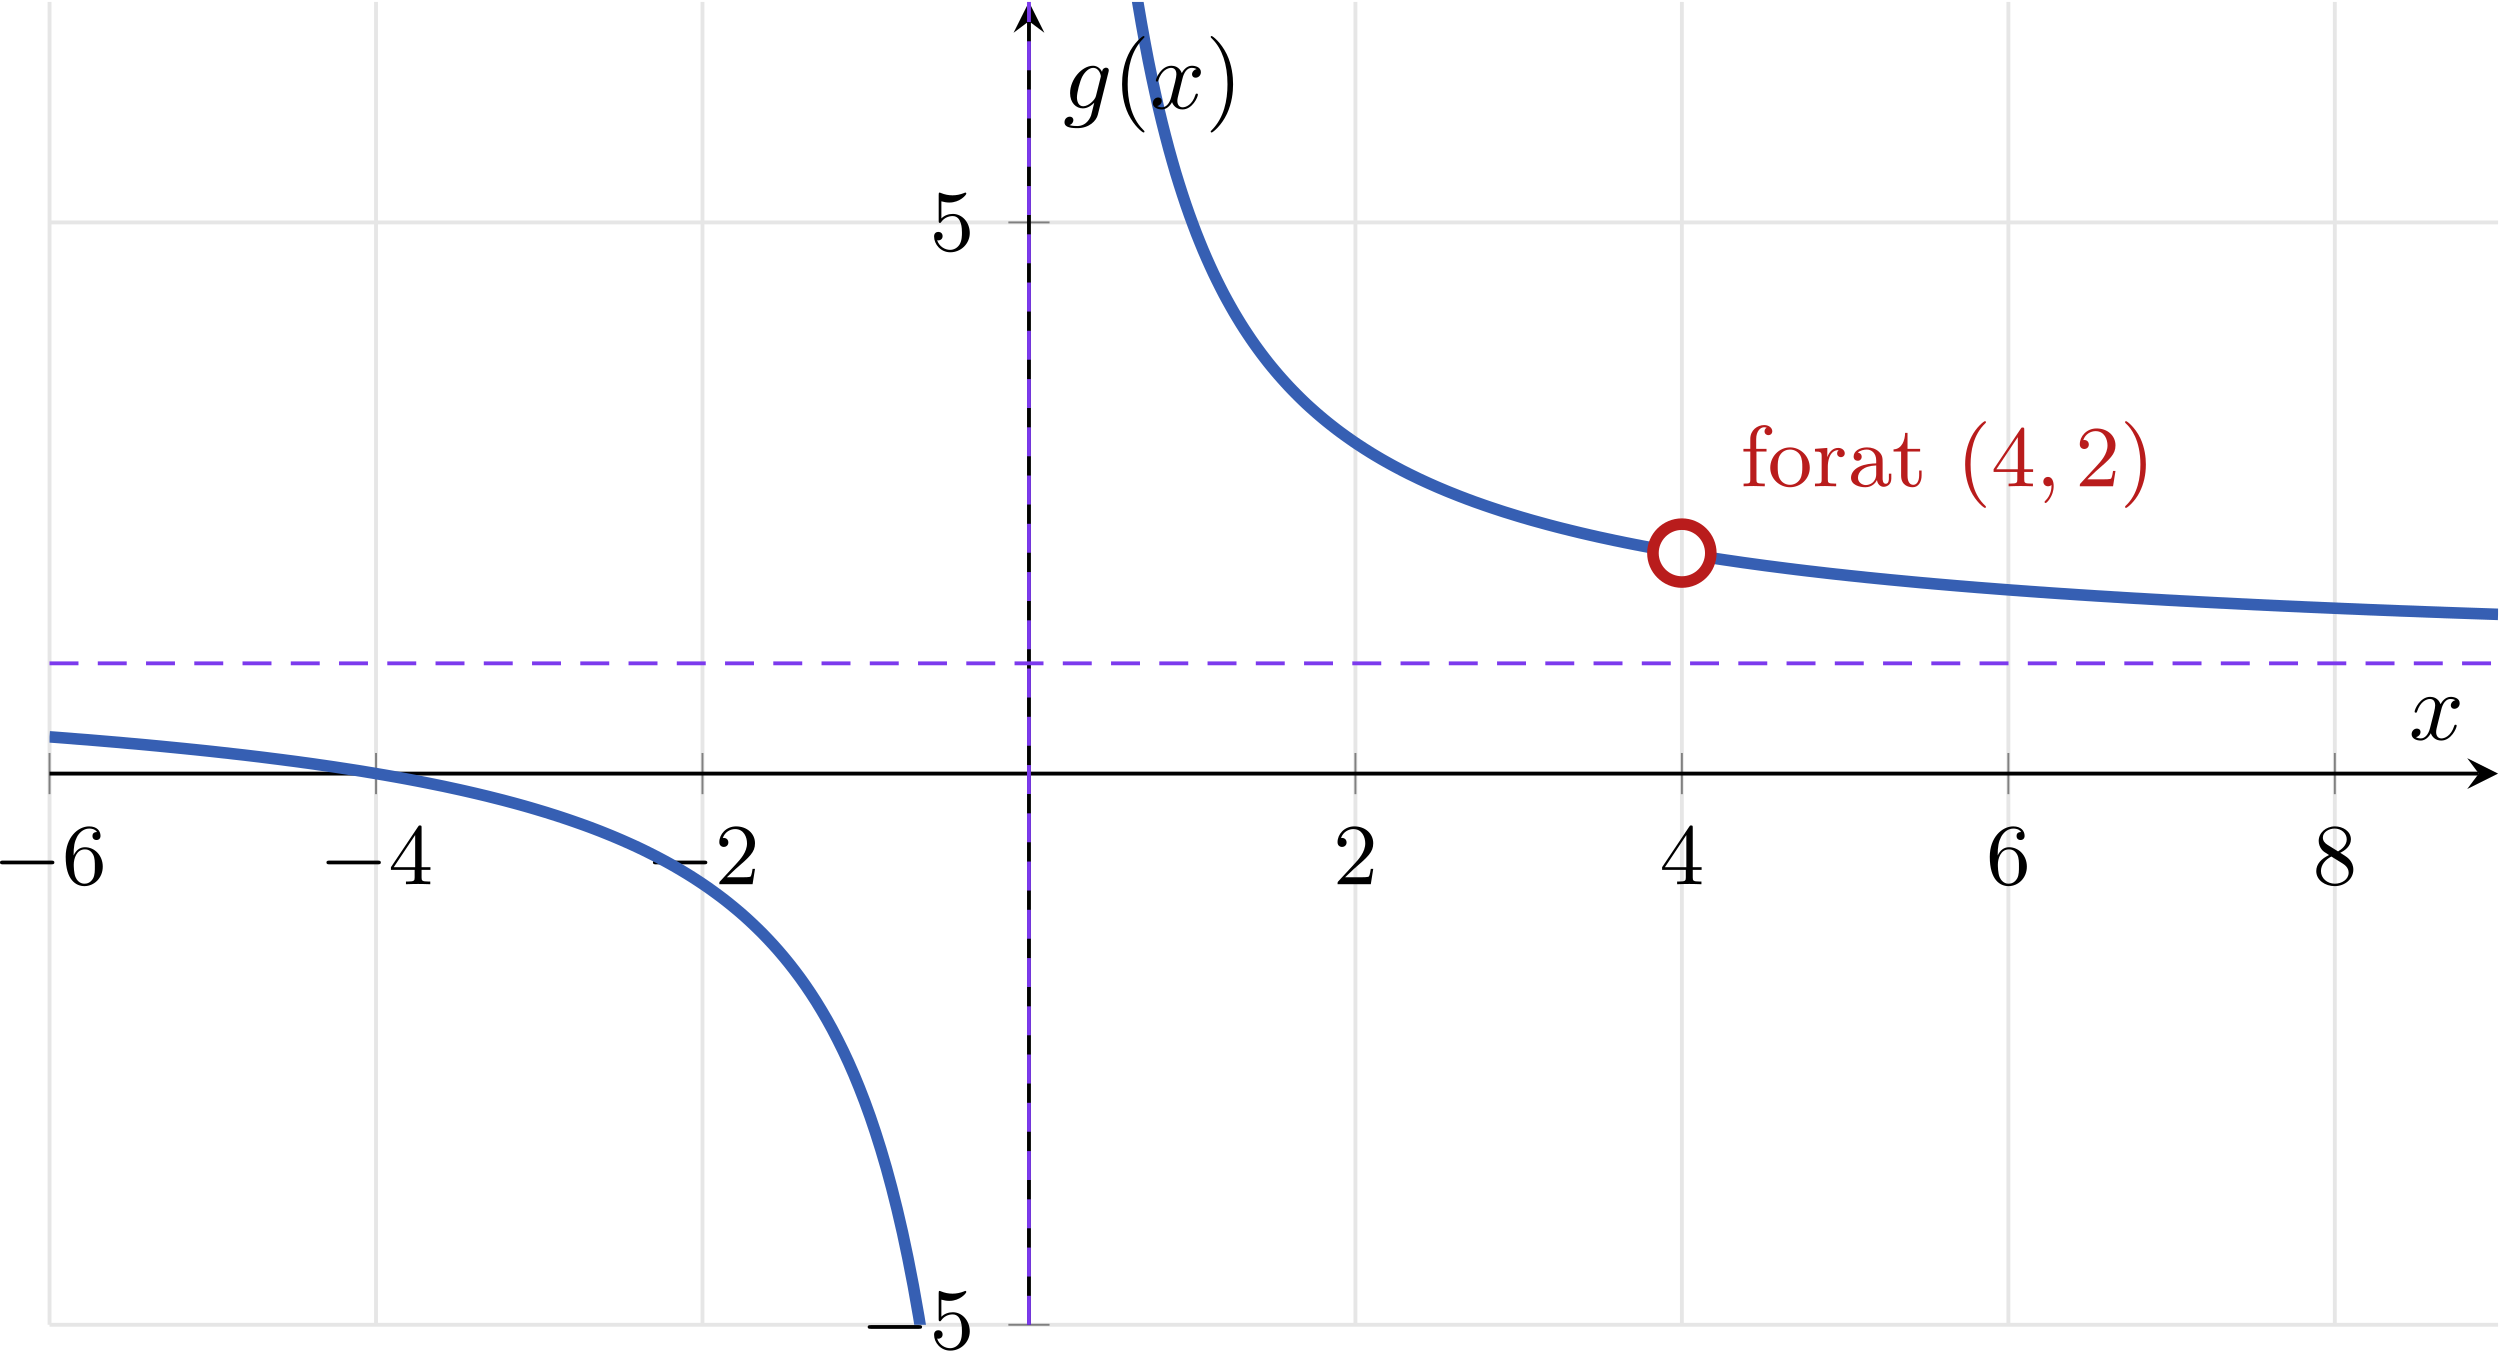
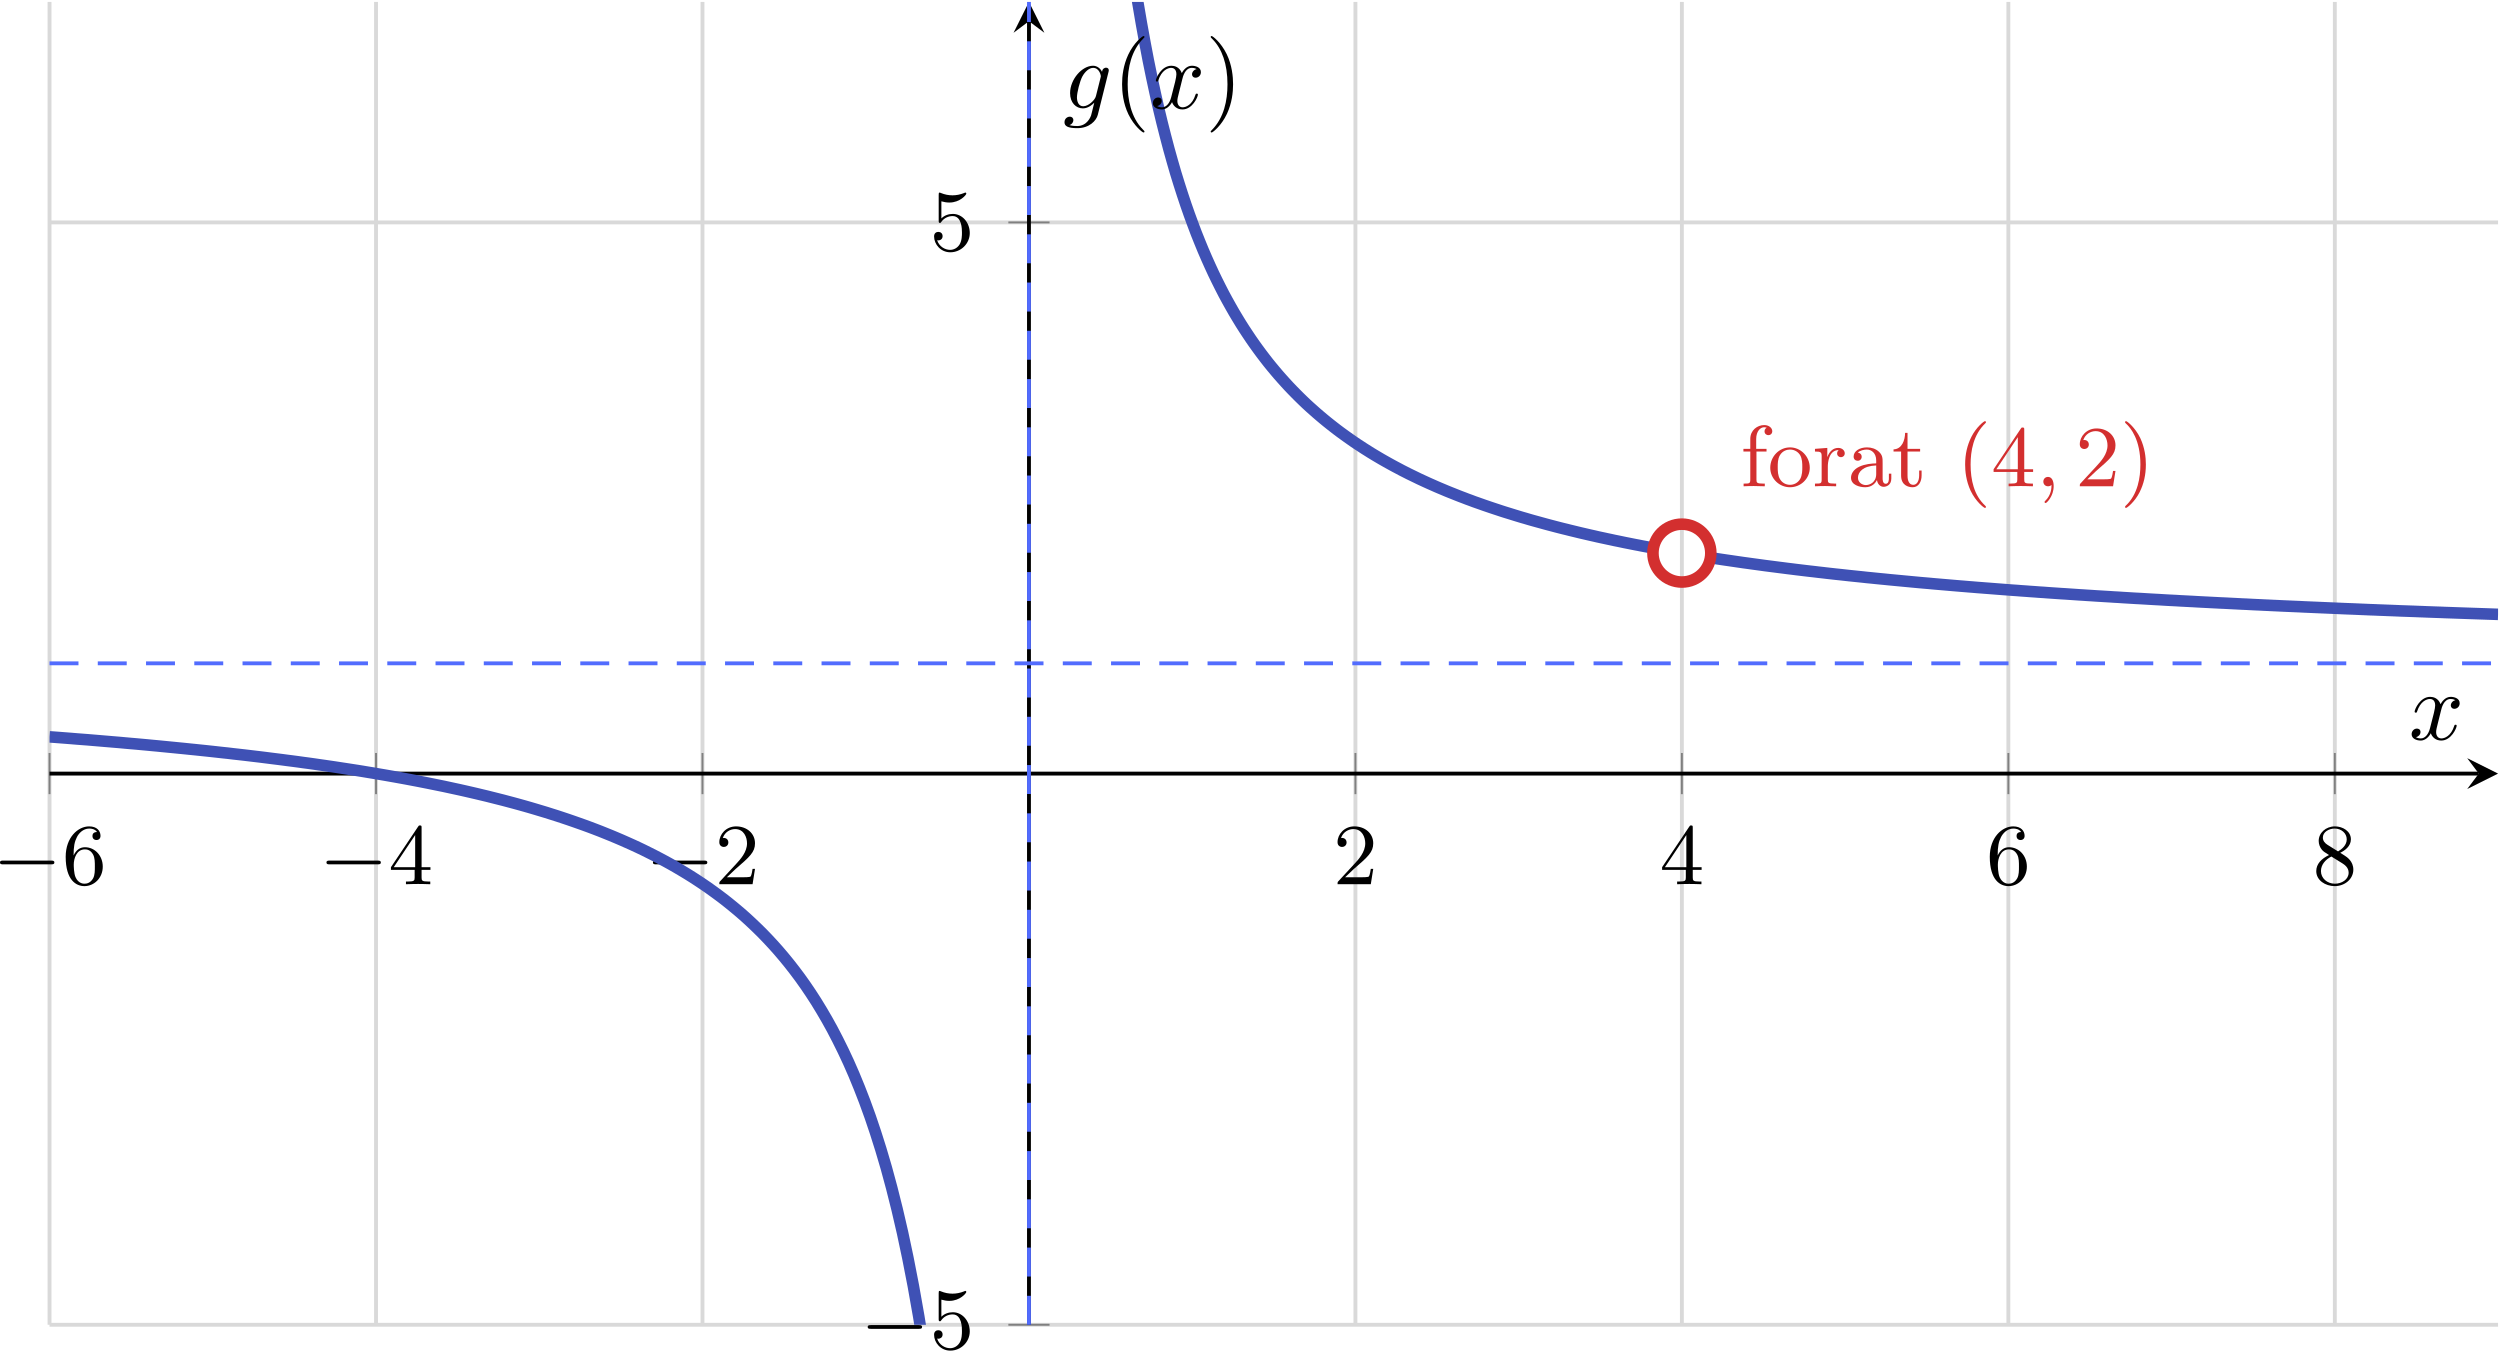
<svg xmlns="http://www.w3.org/2000/svg" xmlns:xlink="http://www.w3.org/1999/xlink" version="1.1" width="258.13pt" height="139.456pt" viewBox="-62.927 -67.019 258.13 139.456">
  <defs>
    <clipPath id="clip1">
      <path d="M-57.813 69.766H195.003V-66.82H-57.813Z" />
    </clipPath>
    <path id="g0-0" d="M6.052-2.053C6.214-2.053 6.384-2.053 6.384-2.251C6.384-2.439 6.205-2.439 6.052-2.439H1.103C.95-2.439 .771-2.439 .771-2.251C.771-2.053 .941-2.053 1.103-2.053H6.052Z" />
    <path id="g1-59" d="M1.632-.143C1.632 .152 1.632 .888 .968 1.524C.915 1.578 .915 1.587 .915 1.623C.915 1.686 .977 1.731 1.031 1.731C1.13 1.731 1.856 1.031 1.856-.018C1.856-.574 1.659-.968 1.273-.968C.968-.968 .789-.735 .789-.484S.968 0 1.273 0C1.408 0 1.542-.045 1.632-.143Z" />
    <path id="g2-40" d="M3.058 2.134C3.058 2.089 3.031 2.062 2.977 2C1.82 .941 1.47-.672 1.47-2.242C1.47-3.631 1.739-5.317 3.004-6.519C3.04-6.554 3.058-6.581 3.058-6.626C3.058-6.689 3.013-6.725 2.95-6.725C2.842-6.725 2.035-6.079 1.551-5.102C1.121-4.241 .906-3.318 .906-2.251C.906-1.605 .986-.583 1.479 .475C2.008 1.578 2.842 2.233 2.95 2.233C3.013 2.233 3.058 2.197 3.058 2.134Z" />
    <path id="g2-41" d="M2.672-2.251C2.672-2.986 2.564-3.972 2.098-4.967C1.569-6.07 .735-6.725 .628-6.725C.538-6.725 .52-6.653 .52-6.626C.52-6.581 .538-6.554 .601-6.492C1.121-6.025 2.107-4.806 2.107-2.251C2.107-.968 1.874 .816 .574 2.026C.556 2.053 .52 2.089 .52 2.134C.52 2.161 .538 2.233 .628 2.233C.735 2.233 1.542 1.587 2.026 .61C2.457-.251 2.672-1.175 2.672-2.251Z" />
    <path id="g2-50" d="M4.142-1.587H3.891C3.873-1.47 3.802-.941 3.685-.798C3.631-.717 3.013-.717 2.833-.717H1.237L2.125-1.56C3.596-2.833 4.142-3.309 4.142-4.223C4.142-5.254 3.291-5.972 2.188-5.972C1.157-5.972 .457-5.156 .457-4.34C.457-3.891 .843-3.847 .924-3.847C1.121-3.847 1.39-3.99 1.39-4.313C1.39-4.582 1.201-4.779 .924-4.779C.879-4.779 .852-4.779 .816-4.77C1.031-5.407 1.605-5.694 2.089-5.694C3.004-5.694 3.318-4.842 3.318-4.223C3.318-3.309 2.627-2.564 2.197-2.098L.556-.323C.457-.224 .457-.206 .457 0H3.891L4.142-1.587Z" />
    <path id="g2-52" d="M.26-1.757V-1.479H2.708V-.708C2.708-.377 2.681-.278 2.008-.278H1.811V0C2.376-.027 3.004-.027 3.067-.027C3.111-.027 3.757-.027 4.322 0V-.278H4.125C3.452-.278 3.425-.377 3.425-.708V-1.479H4.34V-1.757H3.425V-5.828C3.425-6.007 3.425-6.07 3.255-6.07C3.147-6.07 3.138-6.061 3.058-5.936L.26-1.757ZM.547-1.757L2.762-5.075V-1.757H.547Z" />
    <path id="g2-53" d="M.933-3.093C.933-2.932 .933-2.833 1.058-2.833C1.13-2.833 1.157-2.869 1.21-2.95C1.479-3.327 1.91-3.542 2.376-3.542C3.335-3.542 3.335-2.161 3.335-1.838C3.335-1.56 3.335-1.004 3.084-.601C2.842-.224 2.466-.054 2.116-.054C1.587-.054 .986-.386 .771-1.049C.78-1.049 .834-1.031 .897-1.031C1.076-1.031 1.336-1.148 1.336-1.47C1.336-1.748 1.139-1.91 .897-1.91C.708-1.91 .457-1.802 .457-1.444C.457-.628 1.139 .197 2.134 .197C3.219 .197 4.142-.681 4.142-1.793C4.142-2.878 3.371-3.766 2.394-3.766C1.964-3.766 1.524-3.622 1.21-3.3V-5.066C1.479-4.985 1.757-4.94 2.035-4.94C3.138-4.94 3.784-5.738 3.784-5.855C3.784-5.936 3.73-5.972 3.685-5.972C3.667-5.972 3.649-5.972 3.569-5.927C3.147-5.756 2.735-5.685 2.358-5.685C1.973-5.685 1.569-5.756 1.157-5.927C1.067-5.972 1.049-5.972 1.04-5.972C.933-5.972 .933-5.882 .933-5.73V-3.093Z" />
    <path id="g2-54" d="M1.201-2.968C1.201-3.882 1.3-4.394 1.542-4.86C1.722-5.227 2.161-5.747 2.824-5.747C3.004-5.747 3.416-5.712 3.622-5.389C3.291-5.389 3.147-5.218 3.147-4.976C3.147-4.743 3.309-4.564 3.56-4.564S3.981-4.725 3.981-4.994C3.981-5.496 3.622-5.972 2.806-5.972C1.65-5.972 .386-4.833 .386-2.833C.386-.403 1.479 .197 2.322 .197C3.318 .197 4.214-.637 4.214-1.82C4.214-2.959 3.389-3.82 2.376-3.82C1.838-3.82 1.453-3.506 1.201-2.968ZM2.313-.054C1.802-.054 1.506-.475 1.399-.735C1.228-1.139 1.219-1.883 1.219-2.026C1.219-2.627 1.497-3.596 2.358-3.596C2.502-3.596 2.941-3.596 3.228-3.04C3.398-2.699 3.398-2.26 3.398-1.829S3.398-.959 3.228-.628C2.95-.117 2.555-.054 2.313-.054Z" />
    <path id="g2-56" d="M1.542-4.071C1.273-4.241 1.067-4.483 1.067-4.815C1.067-5.398 1.695-5.747 2.286-5.747C2.977-5.747 3.533-5.263 3.533-4.636S2.995-3.596 2.636-3.389L1.542-4.071ZM2.86-3.246C3.309-3.461 3.963-3.909 3.963-4.636C3.963-5.478 3.12-5.972 2.313-5.972C1.372-5.972 .637-5.299 .637-4.474C.637-4.133 .762-3.811 .977-3.551C1.13-3.38 1.184-3.344 1.704-3.013C.915-2.636 .386-2.089 .386-1.354C.386-.403 1.327 .197 2.295 .197C3.335 .197 4.214-.538 4.214-1.506C4.214-2.376 3.551-2.806 3.327-2.95C3.228-3.022 2.968-3.183 2.86-3.246ZM1.946-2.86L3.075-2.161C3.282-2.026 3.73-1.739 3.73-1.193C3.73-.484 3.013-.054 2.304-.054C1.524-.054 .87-.61 .87-1.354C.87-2 1.318-2.537 1.946-2.86Z" />
    <path id="g2-97" d="M3.067-.646C3.111-.269 3.371 .054 3.757 .054C3.981 .054 4.546-.081 4.546-.798V-1.3H4.295V-.807C4.295-.708 4.295-.26 3.972-.26S3.649-.69 3.649-.834V-2.403C3.649-2.914 3.649-3.219 3.246-3.587C2.914-3.882 2.484-4.017 2.035-4.017C1.282-4.017 .655-3.64 .655-3.067C.655-2.789 .843-2.636 1.076-2.636C1.318-2.636 1.488-2.815 1.488-3.049C1.488-3.434 1.094-3.479 1.085-3.479C1.327-3.712 1.757-3.793 2.017-3.793C2.475-3.793 2.986-3.452 2.986-2.663V-2.367C2.502-2.349 1.829-2.304 1.228-2.017C.583-1.704 .386-1.237 .386-.879C.386-.143 1.255 .099 1.856 .099C2.6 .099 2.941-.395 3.067-.646ZM2.986-1.264C2.986-.395 2.313-.126 1.919-.126C1.497-.126 1.103-.43 1.103-.879C1.103-1.47 1.614-2.098 2.986-2.152V-1.264Z" />
    <path id="g2-102" d="M2.69-3.587V-3.865H1.623V-4.878C1.623-5.694 2.062-6.097 2.448-6.097C2.537-6.097 2.627-6.079 2.717-6.043C2.627-6.007 2.484-5.9 2.484-5.676C2.484-5.443 2.654-5.281 2.878-5.281C3.12-5.281 3.282-5.452 3.282-5.685C3.282-6.025 2.941-6.321 2.448-6.321C1.748-6.321 1.013-5.792 1.013-4.896V-3.865H.305V-3.587H1.013V-.69C1.013-.278 .915-.278 .323-.278V0C.798-.018 .915-.027 1.372-.027C1.731-.027 1.946-.018 2.511 0V-.278H2.331C1.677-.278 1.65-.377 1.65-.708V-3.587H2.69Z" />
    <path id="g2-111" d="M4.34-1.91C4.34-3.084 3.407-4.017 2.304-4.017C1.166-4.017 .26-3.058 .26-1.91C.26-.789 1.193 .099 2.295 .099C3.434 .099 4.34-.807 4.34-1.91ZM2.304-.152C1.856-.152 1.479-.377 1.273-.726C1.04-1.103 1.031-1.578 1.031-1.991C1.031-2.322 1.031-2.833 1.255-3.201C1.524-3.658 1.973-3.793 2.295-3.793C2.806-3.793 3.174-3.506 3.353-3.201C3.56-2.824 3.569-2.367 3.569-1.991C3.569-1.659 3.569-1.139 3.344-.744C3.093-.332 2.681-.152 2.304-.152Z" />
    <path id="g2-114" d="M1.596-2.053C1.596-2.421 1.695-3.739 2.717-3.739V-3.73C2.699-3.721 2.555-3.613 2.555-3.398C2.555-3.156 2.744-3.004 2.95-3.004C3.138-3.004 3.344-3.138 3.344-3.407C3.344-3.694 3.075-3.963 2.672-3.963C2.134-3.963 1.757-3.587 1.551-3.031H1.542V-3.963L.269-3.865V-3.587C.879-3.587 .959-3.524 .959-3.084V-.69C.959-.278 .861-.278 .269-.278V0C.744-.018 .861-.027 1.318-.027C1.677-.027 1.892-.018 2.457 0V-.278H2.277C1.623-.278 1.596-.377 1.596-.708V-2.053Z" />
    <path id="g2-116" d="M2.914-3.587V-3.865H1.614V-5.514H1.363C1.354-4.761 1.04-3.838 .17-3.811V-3.587H.95V-1.112C.95-.108 1.677 .099 2.152 .099C2.753 .099 3.067-.475 3.067-1.112V-1.623H2.815V-1.139C2.815-.475 2.537-.152 2.215-.152C1.614-.152 1.614-.941 1.614-1.103V-3.587H2.914Z" />
    <path id="g3-103" d="M4.692-3.756C4.702-3.816 4.722-3.866 4.722-3.935C4.722-4.105 4.603-4.204 4.433-4.204C4.334-4.204 4.065-4.134 4.025-3.776C3.846-4.144 3.497-4.403 3.098-4.403C1.963-4.403 .727-3.009 .727-1.574C.727-.588 1.335 0 2.052 0C2.64 0 3.108-.468 3.208-.578L3.218-.568C3.009 .319 2.889 .727 2.889 .747C2.849 .837 2.511 1.823 1.455 1.823C1.265 1.823 .936 1.813 .658 1.724C.956 1.634 1.066 1.375 1.066 1.205C1.066 1.046 .956 .857 .687 .857C.468 .857 .149 1.036 .149 1.435C.149 1.843 .518 2.042 1.474 2.042C2.72 2.042 3.437 1.265 3.587 .667L4.692-3.756ZM3.397-1.275C3.337-1.016 3.108-.767 2.889-.578C2.68-.399 2.371-.219 2.082-.219C1.584-.219 1.435-.737 1.435-1.136C1.435-1.614 1.724-2.79 1.993-3.298C2.262-3.786 2.69-4.184 3.108-4.184C3.766-4.184 3.905-3.377 3.905-3.328S3.885-3.218 3.875-3.178L3.397-1.275Z" />
    <path id="g3-120" d="M3.328-3.009C3.387-3.268 3.616-4.184 4.314-4.184C4.364-4.184 4.603-4.184 4.812-4.055C4.533-4.005 4.334-3.756 4.334-3.517C4.334-3.357 4.443-3.168 4.712-3.168C4.932-3.168 5.25-3.347 5.25-3.746C5.25-4.264 4.663-4.403 4.324-4.403C3.746-4.403 3.397-3.875 3.278-3.646C3.029-4.304 2.491-4.403 2.202-4.403C1.166-4.403 .598-3.118 .598-2.869C.598-2.77 .697-2.77 .717-2.77C.797-2.77 .827-2.79 .847-2.879C1.186-3.935 1.843-4.184 2.182-4.184C2.371-4.184 2.72-4.095 2.72-3.517C2.72-3.208 2.55-2.54 2.182-1.146C2.022-.528 1.674-.11 1.235-.11C1.176-.11 .946-.11 .737-.239C.986-.289 1.205-.498 1.205-.777C1.205-1.046 .986-1.126 .837-1.126C.538-1.126 .289-.867 .289-.548C.289-.09 .787 .11 1.225 .11C1.883 .11 2.242-.588 2.271-.648C2.391-.279 2.75 .11 3.347 .11C4.374 .11 4.941-1.176 4.941-1.425C4.941-1.524 4.852-1.524 4.822-1.524C4.732-1.524 4.712-1.484 4.692-1.415C4.364-.349 3.686-.11 3.367-.11C2.979-.11 2.819-.428 2.819-.767C2.819-.986 2.879-1.205 2.989-1.644L3.328-3.009Z" />
    <path id="g4-40" d="M3.298 2.391C3.298 2.361 3.298 2.341 3.128 2.172C1.883 .917 1.564-.966 1.564-2.491C1.564-4.224 1.943-5.958 3.168-7.203C3.298-7.323 3.298-7.342 3.298-7.372C3.298-7.442 3.258-7.472 3.198-7.472C3.098-7.472 2.202-6.795 1.614-5.529C1.106-4.433 .986-3.328 .986-2.491C.986-1.714 1.096-.508 1.644 .618C2.242 1.843 3.098 2.491 3.198 2.491C3.258 2.491 3.298 2.461 3.298 2.391Z" />
    <path id="g4-41" d="M2.879-2.491C2.879-3.268 2.77-4.473 2.222-5.599C1.624-6.824 .767-7.472 .667-7.472C.608-7.472 .568-7.432 .568-7.372C.568-7.342 .568-7.323 .757-7.143C1.733-6.157 2.301-4.573 2.301-2.491C2.301-.787 1.933 .966 .697 2.222C.568 2.341 .568 2.361 .568 2.391C.568 2.451 .608 2.491 .667 2.491C.767 2.491 1.664 1.813 2.252 .548C2.76-.548 2.879-1.654 2.879-2.491Z" />
  </defs>
  <g id="page1">
-     <path d="M-57.813 69.766V-66.82M-24.102 69.766V-66.82M9.605 69.766V-66.82M77.023 69.766V-66.82M110.73 69.766V-66.82M144.441 69.766V-66.82M178.148 69.766V-66.82" stroke="#e6e6e6" fill="none" stroke-width=".399" stroke-miterlimit="10" />
-     <path d="M-57.813 69.766H195.003M-57.813-44.054H195.003" stroke="#e6e6e6" fill="none" stroke-width=".399" stroke-miterlimit="10" />
+     <path d="M-57.813 69.766V-66.82M-24.102 69.766V-66.82M9.605 69.766V-66.82M77.023 69.766V-66.82M110.73 69.766V-66.82M144.441 69.766V-66.82M178.148 69.766V-66.82" stroke="#d9d9d9" fill="none" stroke-width=".399" stroke-miterlimit="10" />
+     <path d="M-57.813 69.766H195.003M-57.813-44.054H195.003" stroke="#d9d9d9" fill="none" stroke-width=".399" stroke-miterlimit="10" />
    <path d="M-57.813 14.981V10.727M-24.102 14.981V10.727M9.605 14.981V10.727M77.023 14.981V10.727M110.73 14.981V10.727M144.441 14.981V10.727M178.148 14.981V10.727" stroke="#808080" fill="none" stroke-width=".199" stroke-miterlimit="10" />
    <path d="M41.188 69.766H45.441M41.188-44.054H45.441" stroke="#808080" fill="none" stroke-width=".199" stroke-miterlimit="10" />
    <path d="M-57.813 12.856H193.011" stroke="#000" fill="none" stroke-width=".399" stroke-miterlimit="10" />
    <path d="M195.004 12.855L191.816 11.262L193.012 12.855L191.816 14.449" />
    <path d="M43.316 69.766V-64.828" stroke="#000" fill="none" stroke-width=".399" stroke-miterlimit="10" />
    <path d="M43.316-66.82L41.723-63.633L43.316-64.828L44.91-63.633" />
    <g transform="matrix(1 0 0 1 -15.0958 -539.7501)">
      <use x="-48.602" y="564.029" xlink:href="#g0-0" />
      <use x="-41.435" y="564.029" xlink:href="#g2-54" />
    </g>
    <g transform="matrix(1 0 0 1 18.6127 -539.7501)">
      <use x="-48.602" y="564.029" xlink:href="#g0-0" />
      <use x="-41.435" y="564.029" xlink:href="#g2-52" />
    </g>
    <g transform="matrix(1 0 0 1 52.32112 -539.7501)">
      <use x="-48.602" y="564.029" xlink:href="#g0-0" />
      <use x="-41.435" y="564.029" xlink:href="#g2-50" />
    </g>
    <g transform="matrix(1 0 0 1 123.3217 -539.7501)">
      <use x="-48.602" y="564.029" xlink:href="#g2-50" />
    </g>
    <g transform="matrix(1 0 0 1 157.0304 -539.7501)">
      <use x="-48.602" y="564.029" xlink:href="#g2-52" />
    </g>
    <g transform="matrix(1 0 0 1 190.7384 -539.7501)">
      <use x="-48.602" y="564.029" xlink:href="#g2-54" />
    </g>
    <g transform="matrix(1 0 0 1 224.4474 -539.7501)">
      <use x="-48.602" y="564.029" xlink:href="#g2-56" />
    </g>
    <g transform="matrix(1 0 0 1 74.4961 -491.7901)">
      <use x="-48.602" y="564.029" xlink:href="#g0-0" />
      <use x="-41.435" y="564.029" xlink:href="#g2-53" />
    </g>
    <g transform="matrix(1 0 0 1 81.6637 -605.1954)">
      <use x="-48.602" y="564.029" xlink:href="#g2-53" />
    </g>
-     <path d="M-57.813 9.063L-57.254 9.102L-56.695 9.145L-56.137 9.188L-55.582 9.231L-55.023 9.278L-54.465 9.321L-53.91 9.363L-53.352 9.41L-52.793 9.457L-52.238 9.504L-51.68 9.551L-51.121 9.598L-50.563 9.645L-50.008 9.696L-49.449 9.746L-48.891 9.793L-48.336 9.844L-47.777 9.895L-47.219 9.949L-46.664 10L-46.105 10.055L-45.547 10.11L-44.988 10.164L-44.434 10.219L-43.875 10.274L-43.316 10.332L-42.762 10.387L-42.203 10.446L-41.645 10.504L-41.09 10.563L-40.531 10.625L-39.973 10.688L-39.414 10.746L-38.859 10.813L-38.301 10.875L-37.742 10.938L-37.188 11.004L-36.629 11.071L-36.07 11.137L-35.516 11.207L-34.957 11.278L-34.398 11.348L-33.84 11.418L-33.285 11.492L-32.727 11.563L-32.168 11.637L-31.613 11.715L-31.055 11.789L-30.496 11.867L-29.942 11.949L-29.383 12.028L-28.824 12.11L-28.27 12.192L-27.711 12.278L-27.152 12.363L-26.594 12.449L-26.039 12.535L-25.48 12.625L-24.922 12.719L-24.367 12.809L-23.809 12.906L-23.25 13L-22.695 13.098L-22.137 13.196L-21.578 13.297L-21.02 13.399L-20.465 13.504L-19.906 13.61L-19.348 13.719L-18.793 13.828L-18.234 13.942L-17.676 14.055L-17.121 14.168L-16.562 14.289L-16.004 14.41L-15.445 14.531L-14.891 14.656L-14.332 14.785L-13.774 14.914L-13.219 15.047L-12.66 15.18L-12.102 15.321L-11.547 15.461L-10.988 15.602L-10.43 15.75L-9.871 15.899L-9.316 16.051L-8.758 16.207L-8.199 16.367L-7.645 16.531L-7.086 16.699L-6.527 16.867L-5.973 17.043L-5.414 17.219L-4.856 17.403L-4.297 17.59L-3.742 17.781L-3.184 17.977L-2.625 18.176L-2.07 18.379L-1.512 18.59L-.953 18.805L-.399 19.028L.16 19.254L.719 19.488L1.277 19.727L1.832 19.973L2.391 20.223L2.949 20.481L3.504 20.746L4.062 21.024L4.621 21.305L5.176 21.594L5.734 21.891L6.293 22.199L6.848 22.516L7.406 22.844L7.965 23.18L8.523 23.528L9.078 23.887L9.637 24.258L10.195 24.641L10.75 25.039L11.309 25.449L11.867 25.871L12.422 26.313L12.98 26.77L13.539 27.242L14.098 27.735L14.652 28.246L15.211 28.778L15.77 29.328L16.324 29.903L16.883 30.504L17.441 31.129L17.996 31.781L18.555 32.465L19.113 33.18L19.672 33.926L20.227 34.707L20.785 35.531L21.344 36.395L21.898 37.305L22.457 38.262L23.016 39.274L23.57 40.34L24.129 41.469L24.688 42.664L25.246 43.938L25.801 45.289L26.359 46.727L26.918 48.27L27.473 49.914L28.031 51.68L28.59 53.578L29.145 55.629L29.703 57.848L30.262 60.258L30.816 62.875L31.375 65.746L31.933 68.895L32.492 72.363L33.047 76.215L33.605 80.504L34.164 85.317L34.719 90.754L35.277 96.949L35.836 104.063L36.391 112.321L36.949 122.031L37.508 133.602L38.066 147.629L38.621 164.992L39.18 187.035L39.738 215.946L40.293 255.531L40.852 313.024L41.41 404.16L41.965 570.653" stroke="#365fb3" fill="none" stroke-width="1.196" stroke-miterlimit="10" clip-path="url(#clip1)" />
-     <path d="M44.664-567.626L45.015-449.276L45.371-371.676L45.726-316.867L46.078-276.101L46.433-244.586L46.789-219.5L47.14-199.058L47.496-182.074L47.847-167.746L48.203-155.492L48.558-144.89L48.91-135.633L49.265-127.476L49.621-120.234L49.972-113.762L50.328-107.945L50.679-102.687L51.035-97.914L51.39-93.554L51.742-89.562L52.097-85.894L52.453-82.508L52.804-79.375L53.16-76.469L53.515-73.762L53.867-71.238L54.222-68.879L54.574-66.668L54.929-64.59L55.285-62.637L55.636-60.793L55.992-59.054L56.347-57.41L56.699-55.851L57.054-54.375L57.41-52.972L57.761-51.64L58.117-50.367L58.468-49.156L58.824-48.004L59.179-46.898L59.531-45.844L59.886-44.832L60.242-43.863L60.593-42.933L60.949-42.043L61.3-41.187L61.656-40.363L62.011-39.57L62.363-38.808L62.718-38.074L63.074-37.363L63.425-36.679L63.781-36.019L64.136-35.383L64.488-34.765L64.843-34.172L65.195-33.594L65.55-33.035L65.906-32.496L66.257-31.972L66.613-31.461L66.968-30.969L67.32-30.492L67.675-30.027L68.027-29.574L68.382-29.137L68.738-28.711L69.089-28.297L69.445-27.894L69.8-27.5L70.152-27.117L70.507-26.746L70.863-26.383L71.214-26.031L71.57-25.683L71.921-25.347L72.277-25.019L72.632-24.703L72.984-24.39L73.339-24.086L73.695-23.785L74.046-23.496L74.402-23.211L74.757-22.933L75.109-22.66L75.464-22.394L75.816-22.137L76.171-21.883L76.527-21.633L76.878-21.387L77.234-21.148L77.589-20.918L77.941-20.687L78.296-20.465L78.648-20.242L79.003-20.027L79.359-19.816L79.71-19.609L80.066-19.406L80.421-19.207L80.773-19.012L81.128-18.82L81.484-18.633L81.835-18.445L82.191-18.265L82.543-18.086L82.898-17.914L83.253-17.742L83.605-17.57L83.96-17.406L84.316-17.242L84.668-17.082L85.023-16.926L85.375-16.769L85.73-16.617L86.085-16.469L86.437-16.32L86.793-16.176L87.148-16.035L87.5-15.894L87.855-15.754L88.21-15.621L88.562-15.484L88.918-15.355L89.269-15.222L89.625-15.097L89.98-14.972L90.332-14.847L90.687-14.726L91.043-14.605L91.394-14.488L91.75-14.371L92.101-14.254L92.457-14.14L92.812-14.031L93.164-13.922L93.519-13.812L93.875-13.703L94.226-13.597L94.582-13.496L94.937-13.39L95.289-13.289L95.644-13.191L95.996-13.094L96.351-12.996L96.707-12.898L97.058-12.804L97.414-12.711L97.769-12.617L98.121-12.527L98.476-12.437L98.832-12.351L99.183-12.262L99.539-12.176L99.89-12.09L100.246-12.004L100.601-11.922L100.953-11.84L101.308-11.758L101.664-11.679L102.015-11.597L102.371-11.519L102.722-11.445L103.078-11.367L103.433-11.293L103.785-11.215L104.14-11.144L104.496-11.07L104.847-10.996L105.203-10.926L105.558-10.855L105.91-10.785L106.265-10.719L106.617-10.648L106.972-10.582L107.328-10.515L107.679-10.449L108.035-10.383" stroke="#365fb3" fill="none" stroke-width="1.196" stroke-miterlimit="10" clip-path="url(#clip1)" />
-     <path d="M113.429-9.472L113.882-9.402L114.339-9.332L114.796-9.262L115.25-9.195L115.707-9.129L116.164-9.062L116.617-8.996L117.074-8.929L117.531-8.867L117.984-8.804L118.441-8.742L118.898-8.679L119.351-8.617L119.808-8.558L120.265-8.5L120.718-8.441L121.175-8.383L121.632-8.324L122.085-8.269L122.543-8.211L123-8.156L123.453-8.101L123.91-8.047L124.367-7.996L124.82-7.941L125.277-7.89L125.734-7.836L126.187-7.785L126.644-7.734L127.101-7.687L127.554-7.637L128.011-7.586L128.468-7.539L128.921-7.492L129.378-7.445L129.835-7.394L130.289-7.351L130.746-7.304L131.203-7.258L131.656-7.215L132.113-7.168L132.57-7.125L133.023-7.082L133.48-7.039L133.937-6.996L134.39-6.953L134.847-6.91L135.304-6.867L135.757-6.828L136.214-6.789L136.671-6.746L137.125-6.707L137.582-6.668L138.039-6.629L138.492-6.59L138.949-6.551L139.406-6.512L139.859-6.476L140.316-6.437L140.769-6.402L141.226-6.363L141.683-6.328L142.136-6.293L142.593-6.258L143.05-6.222L143.503-6.187L143.96-6.152L144.418-6.117L144.871-6.082L145.328-6.051L145.785-6.015L146.238-5.984L146.695-5.949L147.152-5.918L147.605-5.883L148.062-5.855L148.519-5.82L148.972-5.789L149.429-5.758L149.886-5.726L150.339-5.699L150.796-5.668L151.253-5.637L151.707-5.605L152.164-5.578L152.621-5.547L153.074-5.519L153.531-5.488L153.988-5.461L154.441-5.433L154.898-5.406L155.355-5.375L155.808-5.351L156.265-5.32L156.722-5.293L157.175-5.265L157.632-5.238L158.089-5.215L158.543-5.187L159-5.16L159.457-5.133L159.91-5.109L160.367-5.082L160.824-5.054L161.277-5.031L161.734-5.008L162.191-4.98L162.644-4.957L163.101-4.933L163.558-4.91L164.011-4.883L164.468-4.859L164.925-4.836L165.378-4.812L165.835-4.789L166.293-4.765L166.746-4.746L167.203-4.722L167.66-4.699L168.113-4.676L168.57-4.652L169.027-4.633L169.48-4.609L169.937-4.586L170.394-4.566L170.847-4.543L171.304-4.523L171.761-4.5L172.214-4.48L172.671-4.457L173.128-4.437L173.582-4.418L174.039-4.398L174.496-4.379L174.949-4.355L175.406-4.336L175.863-4.316L176.316-4.297L176.773-4.277L177.23-4.258L177.683-4.238L178.14-4.219L178.597-4.199L179.05-4.179L179.507-4.16L179.964-4.144L180.418-4.125L180.875-4.105L181.332-4.086L181.785-4.066L182.242-4.051L182.699-4.031L183.152-4.015L183.609-3.996L184.066-3.98L184.519-3.961L184.976-3.941L185.433-3.926L185.886-3.91L186.343-3.894L186.8-3.875L187.253-3.859L187.71-3.84L188.168-3.824L188.621-3.808L189.078-3.793L189.535-3.773L189.988-3.758L190.445-3.742L190.902-3.726L191.355-3.711L191.812-3.695L192.269-3.679L192.722-3.664L193.179-3.648L193.636-3.633L194.089-3.617L194.546-3.601L195.003-3.586" stroke="#365fb3" fill="none" stroke-width="1.196" stroke-miterlimit="10" clip-path="url(#clip1)" />
-     <path d="M43.316 69.766V-66.82" stroke="#7c3aed" fill="none" stroke-width=".399" stroke-miterlimit="10" stroke-dasharray="2.989 1.993" clip-path="url(#clip1)" />
-     <path d="M-57.813 1.473H-47.277H-36.742H-26.207H-15.676H-5.141H5.394H15.926H26.461H36.996H47.527H58.062H68.597H79.128H89.664H100.199H110.73H121.265H131.8H142.332H152.867H163.402H173.933H184.468H195.003" stroke="#7c3aed" fill="none" stroke-width=".399" stroke-miterlimit="10" stroke-dasharray="2.989 1.993" clip-path="url(#clip1)" />
-     <g fill="#b91c1c" transform="matrix(1 0 0 1 165.3824 -580.838)">
+     <path d="M-57.813 9.063L-57.254 9.102L-56.695 9.145L-56.137 9.188L-55.582 9.231L-55.023 9.278L-54.465 9.321L-53.91 9.363L-53.352 9.41L-52.793 9.457L-52.238 9.504L-51.68 9.551L-51.121 9.598L-50.563 9.645L-50.008 9.696L-49.449 9.746L-48.891 9.793L-48.336 9.844L-47.777 9.895L-47.219 9.949L-46.664 10L-46.105 10.055L-45.547 10.11L-44.988 10.164L-44.434 10.219L-43.875 10.274L-43.316 10.332L-42.762 10.387L-42.203 10.446L-41.645 10.504L-41.09 10.563L-40.531 10.625L-39.973 10.688L-39.414 10.746L-38.859 10.813L-38.301 10.875L-37.742 10.938L-37.188 11.004L-36.629 11.071L-36.07 11.137L-35.516 11.207L-34.957 11.278L-34.398 11.348L-33.84 11.418L-33.285 11.492L-32.727 11.563L-32.168 11.637L-31.613 11.715L-31.055 11.789L-30.496 11.867L-29.942 11.949L-29.383 12.028L-28.824 12.11L-28.27 12.192L-27.711 12.278L-27.152 12.363L-26.594 12.449L-26.039 12.535L-25.48 12.625L-24.922 12.719L-24.367 12.809L-23.809 12.906L-23.25 13L-22.695 13.098L-22.137 13.196L-21.578 13.297L-21.02 13.399L-20.465 13.504L-19.906 13.61L-19.348 13.719L-18.793 13.828L-18.234 13.942L-17.676 14.055L-17.121 14.168L-16.562 14.289L-16.004 14.41L-15.445 14.531L-14.891 14.656L-14.332 14.785L-13.774 14.914L-13.219 15.047L-12.66 15.18L-12.102 15.321L-11.547 15.461L-10.988 15.602L-10.43 15.75L-9.871 15.899L-9.316 16.051L-8.758 16.207L-8.199 16.367L-7.645 16.531L-7.086 16.699L-6.527 16.867L-5.973 17.043L-5.414 17.219L-4.856 17.403L-4.297 17.59L-3.742 17.781L-3.184 17.977L-2.625 18.176L-2.07 18.379L-1.512 18.59L-.953 18.805L-.399 19.028L.16 19.254L.719 19.488L1.277 19.727L1.832 19.973L2.391 20.223L2.949 20.481L3.504 20.746L4.062 21.024L4.621 21.305L5.176 21.594L5.734 21.891L6.293 22.199L6.848 22.516L7.406 22.844L7.965 23.18L8.523 23.528L9.078 23.887L9.637 24.258L10.195 24.641L10.75 25.039L11.309 25.449L11.867 25.871L12.422 26.313L12.98 26.77L13.539 27.242L14.098 27.735L14.652 28.246L15.211 28.778L15.77 29.328L16.324 29.903L16.883 30.504L17.441 31.129L17.996 31.781L18.555 32.465L19.113 33.18L19.672 33.926L20.227 34.707L20.785 35.531L21.344 36.395L21.898 37.305L22.457 38.262L23.016 39.274L23.57 40.34L24.129 41.469L24.688 42.664L25.246 43.938L25.801 45.289L26.359 46.727L26.918 48.27L27.473 49.914L28.031 51.68L28.59 53.578L29.145 55.629L29.703 57.848L30.262 60.258L30.816 62.875L31.375 65.746L31.933 68.895L32.492 72.363L33.047 76.215L33.605 80.504L34.164 85.317L34.719 90.754L35.277 96.949L35.836 104.063L36.391 112.321L36.949 122.031L37.508 133.602L38.066 147.629L38.621 164.992L39.18 187.035L39.738 215.946L40.293 255.531L40.852 313.024L41.41 404.16L41.965 570.653" stroke="#3f51b5" fill="none" stroke-width="1.196" stroke-miterlimit="10" clip-path="url(#clip1)" />
+     <path d="M44.664-567.626L45.015-449.276L45.371-371.676L45.726-316.867L46.078-276.101L46.433-244.586L46.789-219.5L47.14-199.058L47.496-182.074L47.847-167.746L48.203-155.492L48.558-144.89L48.91-135.633L49.265-127.476L49.621-120.234L49.972-113.762L50.328-107.945L50.679-102.687L51.035-97.914L51.39-93.554L51.742-89.562L52.097-85.894L52.453-82.508L52.804-79.375L53.16-76.469L53.515-73.762L53.867-71.238L54.222-68.879L54.574-66.668L54.929-64.59L55.285-62.637L55.636-60.793L55.992-59.054L56.347-57.41L56.699-55.851L57.054-54.375L57.41-52.972L57.761-51.64L58.117-50.367L58.468-49.156L58.824-48.004L59.179-46.898L59.531-45.844L59.886-44.832L60.242-43.863L60.593-42.933L60.949-42.043L61.3-41.187L61.656-40.363L62.011-39.57L62.363-38.808L62.718-38.074L63.074-37.363L63.425-36.679L63.781-36.019L64.136-35.383L64.488-34.765L64.843-34.172L65.195-33.594L65.55-33.035L65.906-32.496L66.257-31.972L66.613-31.461L66.968-30.969L67.32-30.492L67.675-30.027L68.027-29.574L68.382-29.137L68.738-28.711L69.089-28.297L69.445-27.894L69.8-27.5L70.152-27.117L70.507-26.746L70.863-26.383L71.214-26.031L71.57-25.683L71.921-25.347L72.277-25.019L72.632-24.703L72.984-24.39L73.339-24.086L73.695-23.785L74.046-23.496L74.402-23.211L74.757-22.933L75.109-22.66L75.464-22.394L75.816-22.137L76.171-21.883L76.527-21.633L76.878-21.387L77.234-21.148L77.589-20.918L77.941-20.687L78.296-20.465L78.648-20.242L79.003-20.027L79.359-19.816L79.71-19.609L80.066-19.406L80.421-19.207L80.773-19.012L81.128-18.82L81.484-18.633L81.835-18.445L82.191-18.265L82.543-18.086L82.898-17.914L83.253-17.742L83.605-17.57L83.96-17.406L84.316-17.242L84.668-17.082L85.023-16.926L85.375-16.769L85.73-16.617L86.085-16.469L86.437-16.32L86.793-16.176L87.148-16.035L87.5-15.894L87.855-15.754L88.21-15.621L88.562-15.484L88.918-15.355L89.269-15.222L89.625-15.097L89.98-14.972L90.332-14.847L90.687-14.726L91.043-14.605L91.394-14.488L91.75-14.371L92.101-14.254L92.457-14.14L92.812-14.031L93.164-13.922L93.519-13.812L93.875-13.703L94.226-13.597L94.582-13.496L94.937-13.39L95.289-13.289L95.644-13.191L95.996-13.094L96.351-12.996L96.707-12.898L97.058-12.804L97.414-12.711L97.769-12.617L98.121-12.527L98.476-12.437L98.832-12.351L99.183-12.262L99.539-12.176L99.89-12.09L100.246-12.004L100.601-11.922L100.953-11.84L101.308-11.758L101.664-11.679L102.015-11.597L102.371-11.519L102.722-11.445L103.078-11.367L103.433-11.293L103.785-11.215L104.14-11.144L104.496-11.07L104.847-10.996L105.203-10.926L105.558-10.855L105.91-10.785L106.265-10.719L106.617-10.648L106.972-10.582L107.328-10.515L107.679-10.449L108.035-10.383" stroke="#3f51b5" fill="none" stroke-width="1.196" stroke-miterlimit="10" clip-path="url(#clip1)" />
+     <path d="M113.429-9.472L113.882-9.402L114.339-9.332L114.796-9.262L115.25-9.195L115.707-9.129L116.164-9.062L116.617-8.996L117.074-8.929L117.531-8.867L117.984-8.804L118.441-8.742L118.898-8.679L119.351-8.617L119.808-8.558L120.265-8.5L120.718-8.441L121.175-8.383L121.632-8.324L122.085-8.269L122.543-8.211L123-8.156L123.453-8.101L123.91-8.047L124.367-7.996L124.82-7.941L125.277-7.89L125.734-7.836L126.187-7.785L126.644-7.734L127.101-7.687L127.554-7.637L128.011-7.586L128.468-7.539L128.921-7.492L129.378-7.445L129.835-7.394L130.289-7.351L130.746-7.304L131.203-7.258L131.656-7.215L132.113-7.168L132.57-7.125L133.023-7.082L133.48-7.039L133.937-6.996L134.39-6.953L134.847-6.91L135.304-6.867L135.757-6.828L136.214-6.789L136.671-6.746L137.125-6.707L137.582-6.668L138.039-6.629L138.492-6.59L138.949-6.551L139.406-6.512L139.859-6.476L140.316-6.437L140.769-6.402L141.226-6.363L141.683-6.328L142.136-6.293L142.593-6.258L143.05-6.222L143.503-6.187L143.96-6.152L144.418-6.117L144.871-6.082L145.328-6.051L145.785-6.015L146.238-5.984L146.695-5.949L147.152-5.918L147.605-5.883L148.062-5.855L148.519-5.82L148.972-5.789L149.429-5.758L149.886-5.726L150.339-5.699L150.796-5.668L151.253-5.637L151.707-5.605L152.164-5.578L152.621-5.547L153.074-5.519L153.531-5.488L153.988-5.461L154.441-5.433L154.898-5.406L155.355-5.375L155.808-5.351L156.265-5.32L156.722-5.293L157.175-5.265L157.632-5.238L158.089-5.215L158.543-5.187L159-5.16L159.457-5.133L159.91-5.109L160.367-5.082L160.824-5.054L161.277-5.031L161.734-5.008L162.191-4.98L162.644-4.957L163.101-4.933L163.558-4.91L164.011-4.883L164.468-4.859L164.925-4.836L165.378-4.812L165.835-4.789L166.293-4.765L166.746-4.746L167.203-4.722L167.66-4.699L168.113-4.676L168.57-4.652L169.027-4.633L169.48-4.609L169.937-4.586L170.394-4.566L170.847-4.543L171.304-4.523L171.761-4.5L172.214-4.48L172.671-4.457L173.128-4.437L173.582-4.418L174.039-4.398L174.496-4.379L174.949-4.355L175.406-4.336L175.863-4.316L176.316-4.297L176.773-4.277L177.23-4.258L177.683-4.238L178.14-4.219L178.597-4.199L179.05-4.179L179.507-4.16L179.964-4.144L180.418-4.125L180.875-4.105L181.332-4.086L181.785-4.066L182.242-4.051L182.699-4.031L183.152-4.015L183.609-3.996L184.066-3.98L184.519-3.961L184.976-3.941L185.433-3.926L185.886-3.91L186.343-3.894L186.8-3.875L187.253-3.859L187.71-3.84L188.168-3.824L188.621-3.808L189.078-3.793L189.535-3.773L189.988-3.758L190.445-3.742L190.902-3.726L191.355-3.711L191.812-3.695L192.269-3.679L192.722-3.664L193.179-3.648L193.636-3.633L194.089-3.617L194.546-3.601L195.003-3.586" stroke="#3f51b5" fill="none" stroke-width="1.196" stroke-miterlimit="10" clip-path="url(#clip1)" />
+     <path d="M43.316 69.766V-66.82" stroke="#526cfe" fill="none" stroke-width=".399" stroke-miterlimit="10" stroke-dasharray="2.989 1.993" clip-path="url(#clip1)" />
+     <path d="M-57.813 1.473H-47.277H-36.742H-26.207H-15.676H-5.141H5.394H15.926H26.461H36.996H47.527H58.062H68.597H79.128H89.664H100.199H110.73H121.265H131.8H142.332H152.867H163.402H173.933H184.468H195.003" stroke="#526cfe" fill="none" stroke-width=".399" stroke-miterlimit="10" stroke-dasharray="2.989 1.993" clip-path="url(#clip1)" />
+     <g fill="#d32f2f" transform="matrix(1 0 0 1 165.3824 -580.838)">
      <use x="-48.602" y="564.029" xlink:href="#g2-102" />
      <use x="-45.787" y="564.029" xlink:href="#g2-111" />
      <use x="-41.179" y="564.029" xlink:href="#g2-114" />
      <use x="-37.574" y="564.029" xlink:href="#g2-97" />
      <use x="-32.967" y="564.029" xlink:href="#g2-116" />
      <use x="-26.311" y="564.029" xlink:href="#g2-40" />
      <use x="-22.727" y="564.029" xlink:href="#g2-52" />
      <use x="-18.12" y="564.029" xlink:href="#g1-59" />
      <use x="-14.024" y="564.029" xlink:href="#g2-50" />
      <use x="-9.416" y="564.029" xlink:href="#g2-41" />
    </g>
-     <path d="M113.718-9.91C113.718-11.558 112.382-12.898 110.73-12.898C109.082-12.898 107.742-11.558 107.742-9.91C107.742-8.258 109.082-6.922 110.73-6.922C112.382-6.922 113.718-8.258 113.718-9.91Z" stroke="#b91c1c" fill="none" stroke-width="1.196" stroke-miterlimit="10" />
+     <path d="M113.718-9.91C113.718-11.558 112.382-12.898 110.73-12.898C109.082-12.898 107.742-11.558 107.742-9.91C107.742-8.258 109.082-6.922 110.73-6.922C112.382-6.922 113.718-8.258 113.718-9.91Z" stroke="#d32f2f" fill="none" stroke-width="1.196" stroke-miterlimit="10" />
    <g transform="matrix(1 0 0 1 234.3914 -554.6942)">
      <use x="-48.602" y="564.029" xlink:href="#g3-120" />
    </g>
    <g transform="matrix(1 0 0 1 95.4369 -619.8568)">
      <use x="-48.602" y="564.029" xlink:href="#g3-103" />
      <use x="-43.493" y="564.029" xlink:href="#g4-40" />
      <use x="-39.619" y="564.029" xlink:href="#g3-120" />
      <use x="-33.925" y="564.029" xlink:href="#g4-41" />
    </g>
  </g>
</svg>
